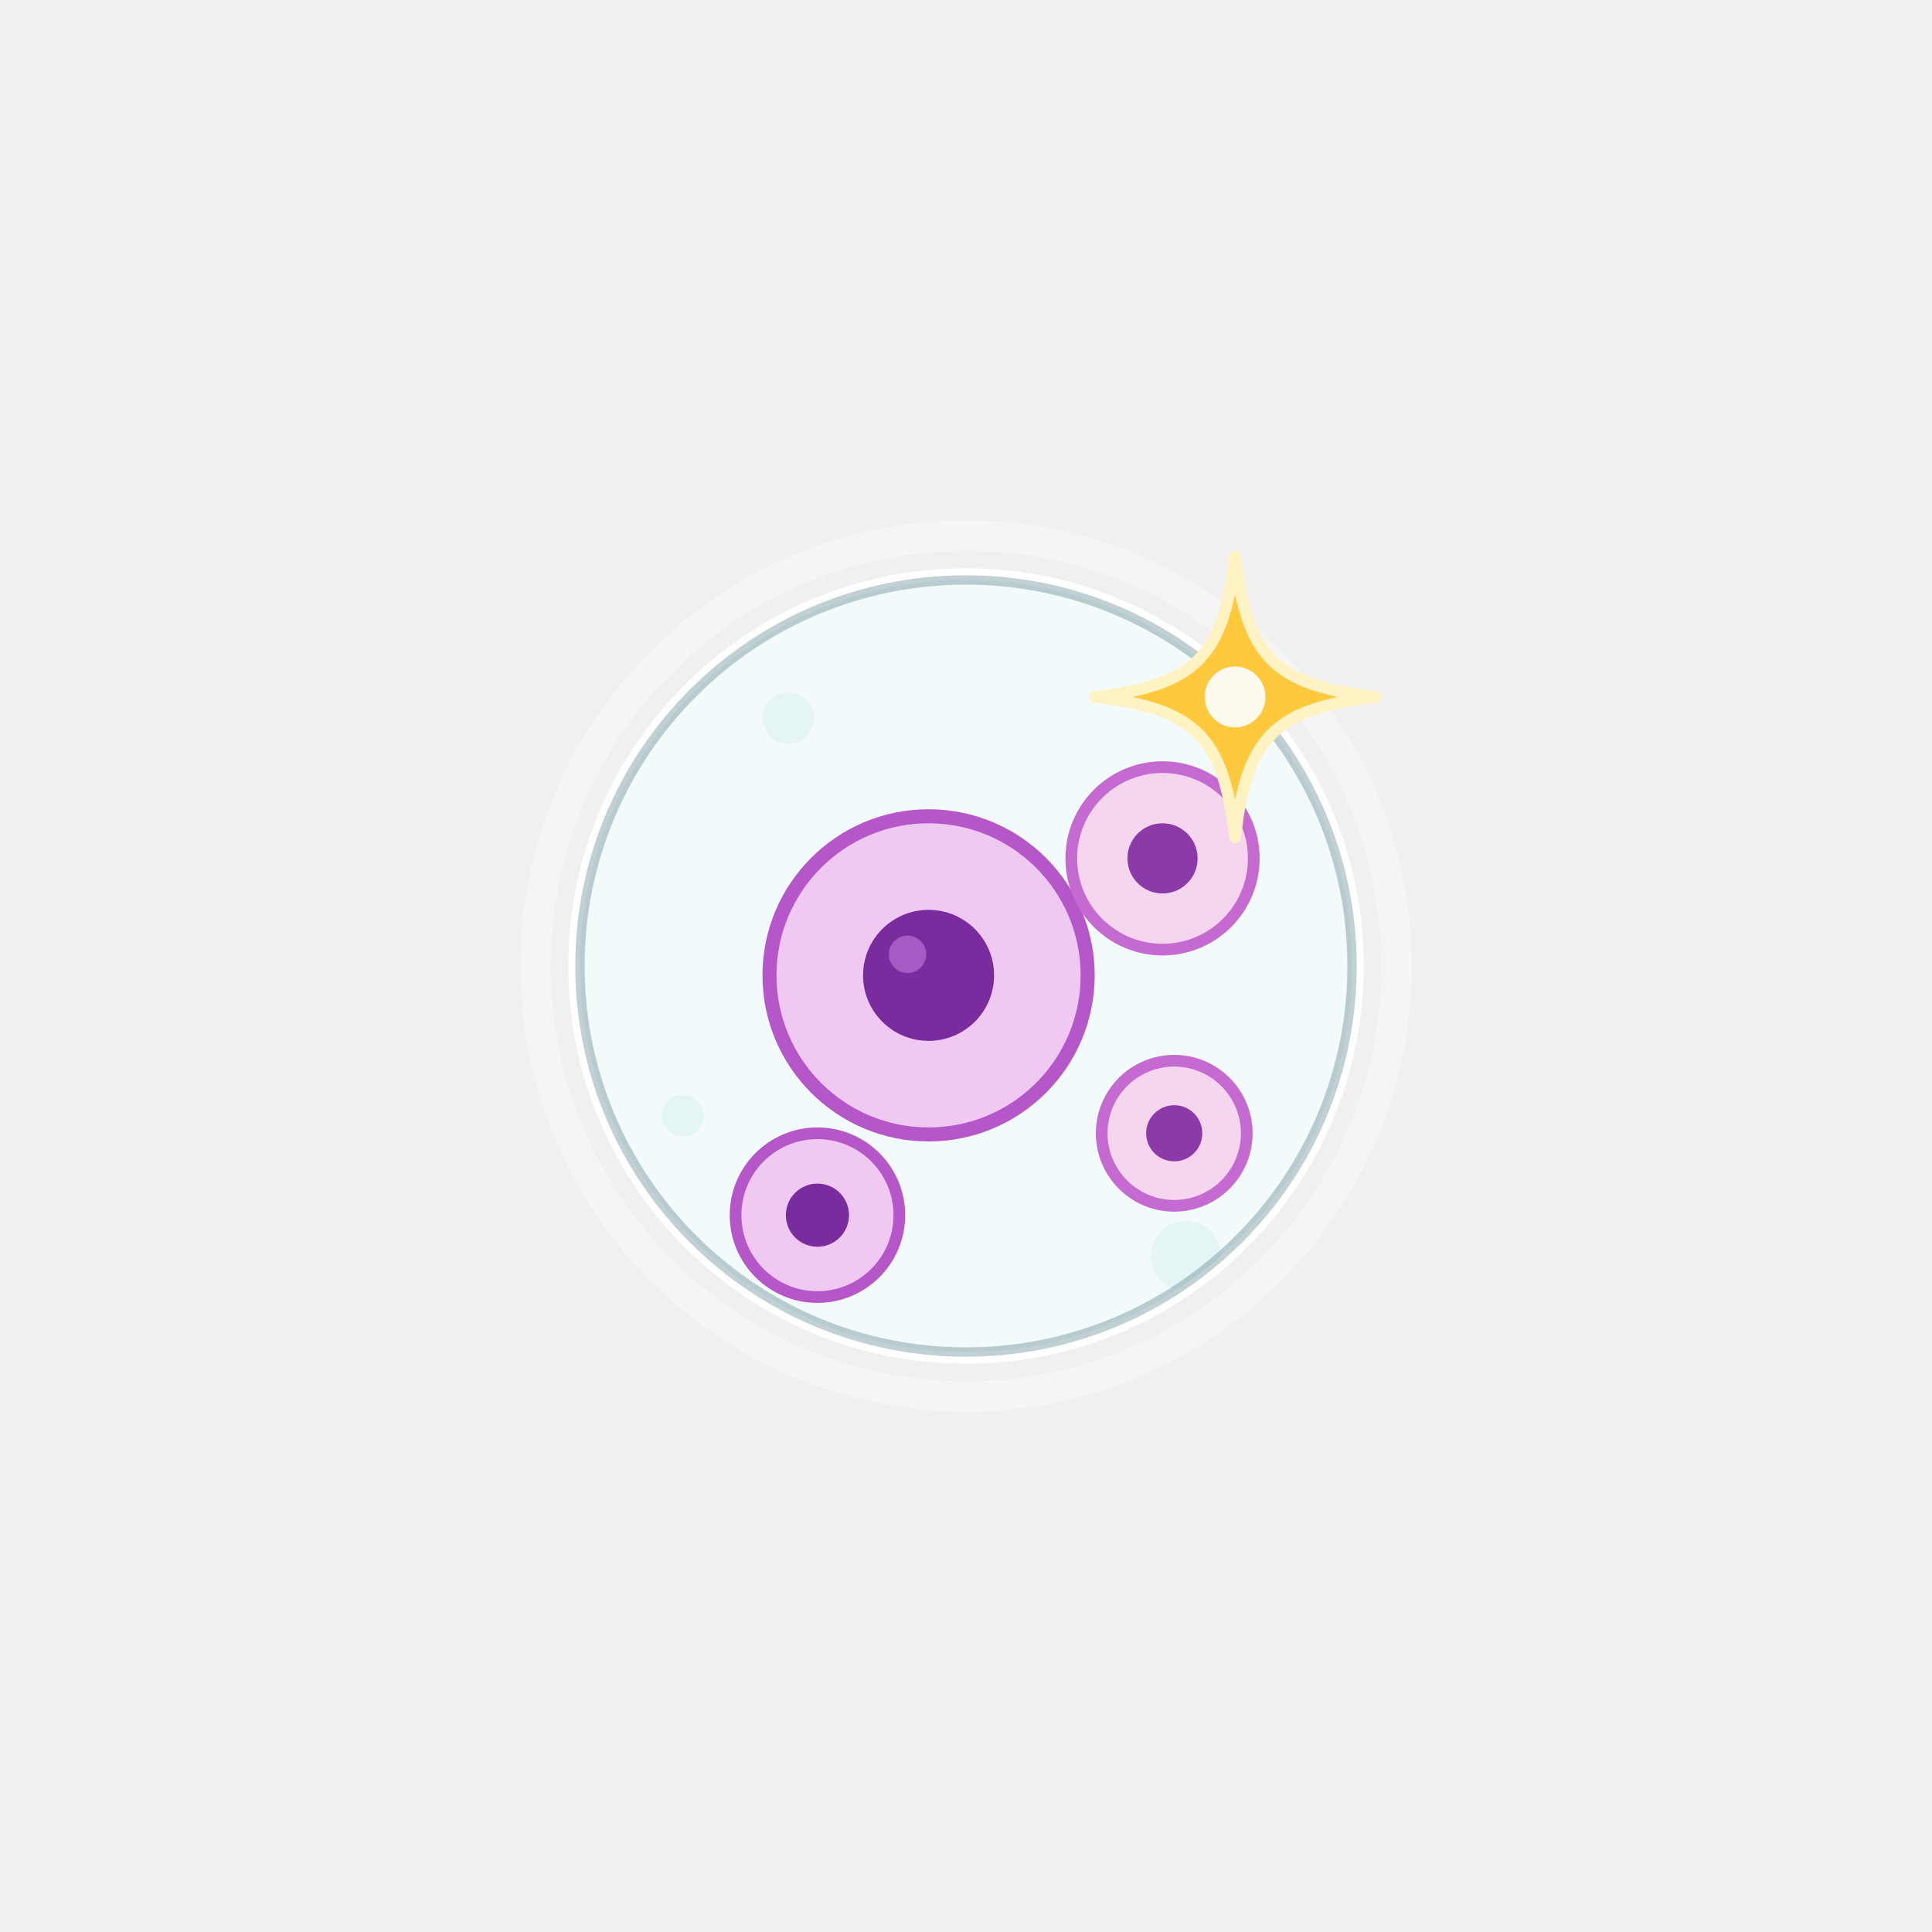
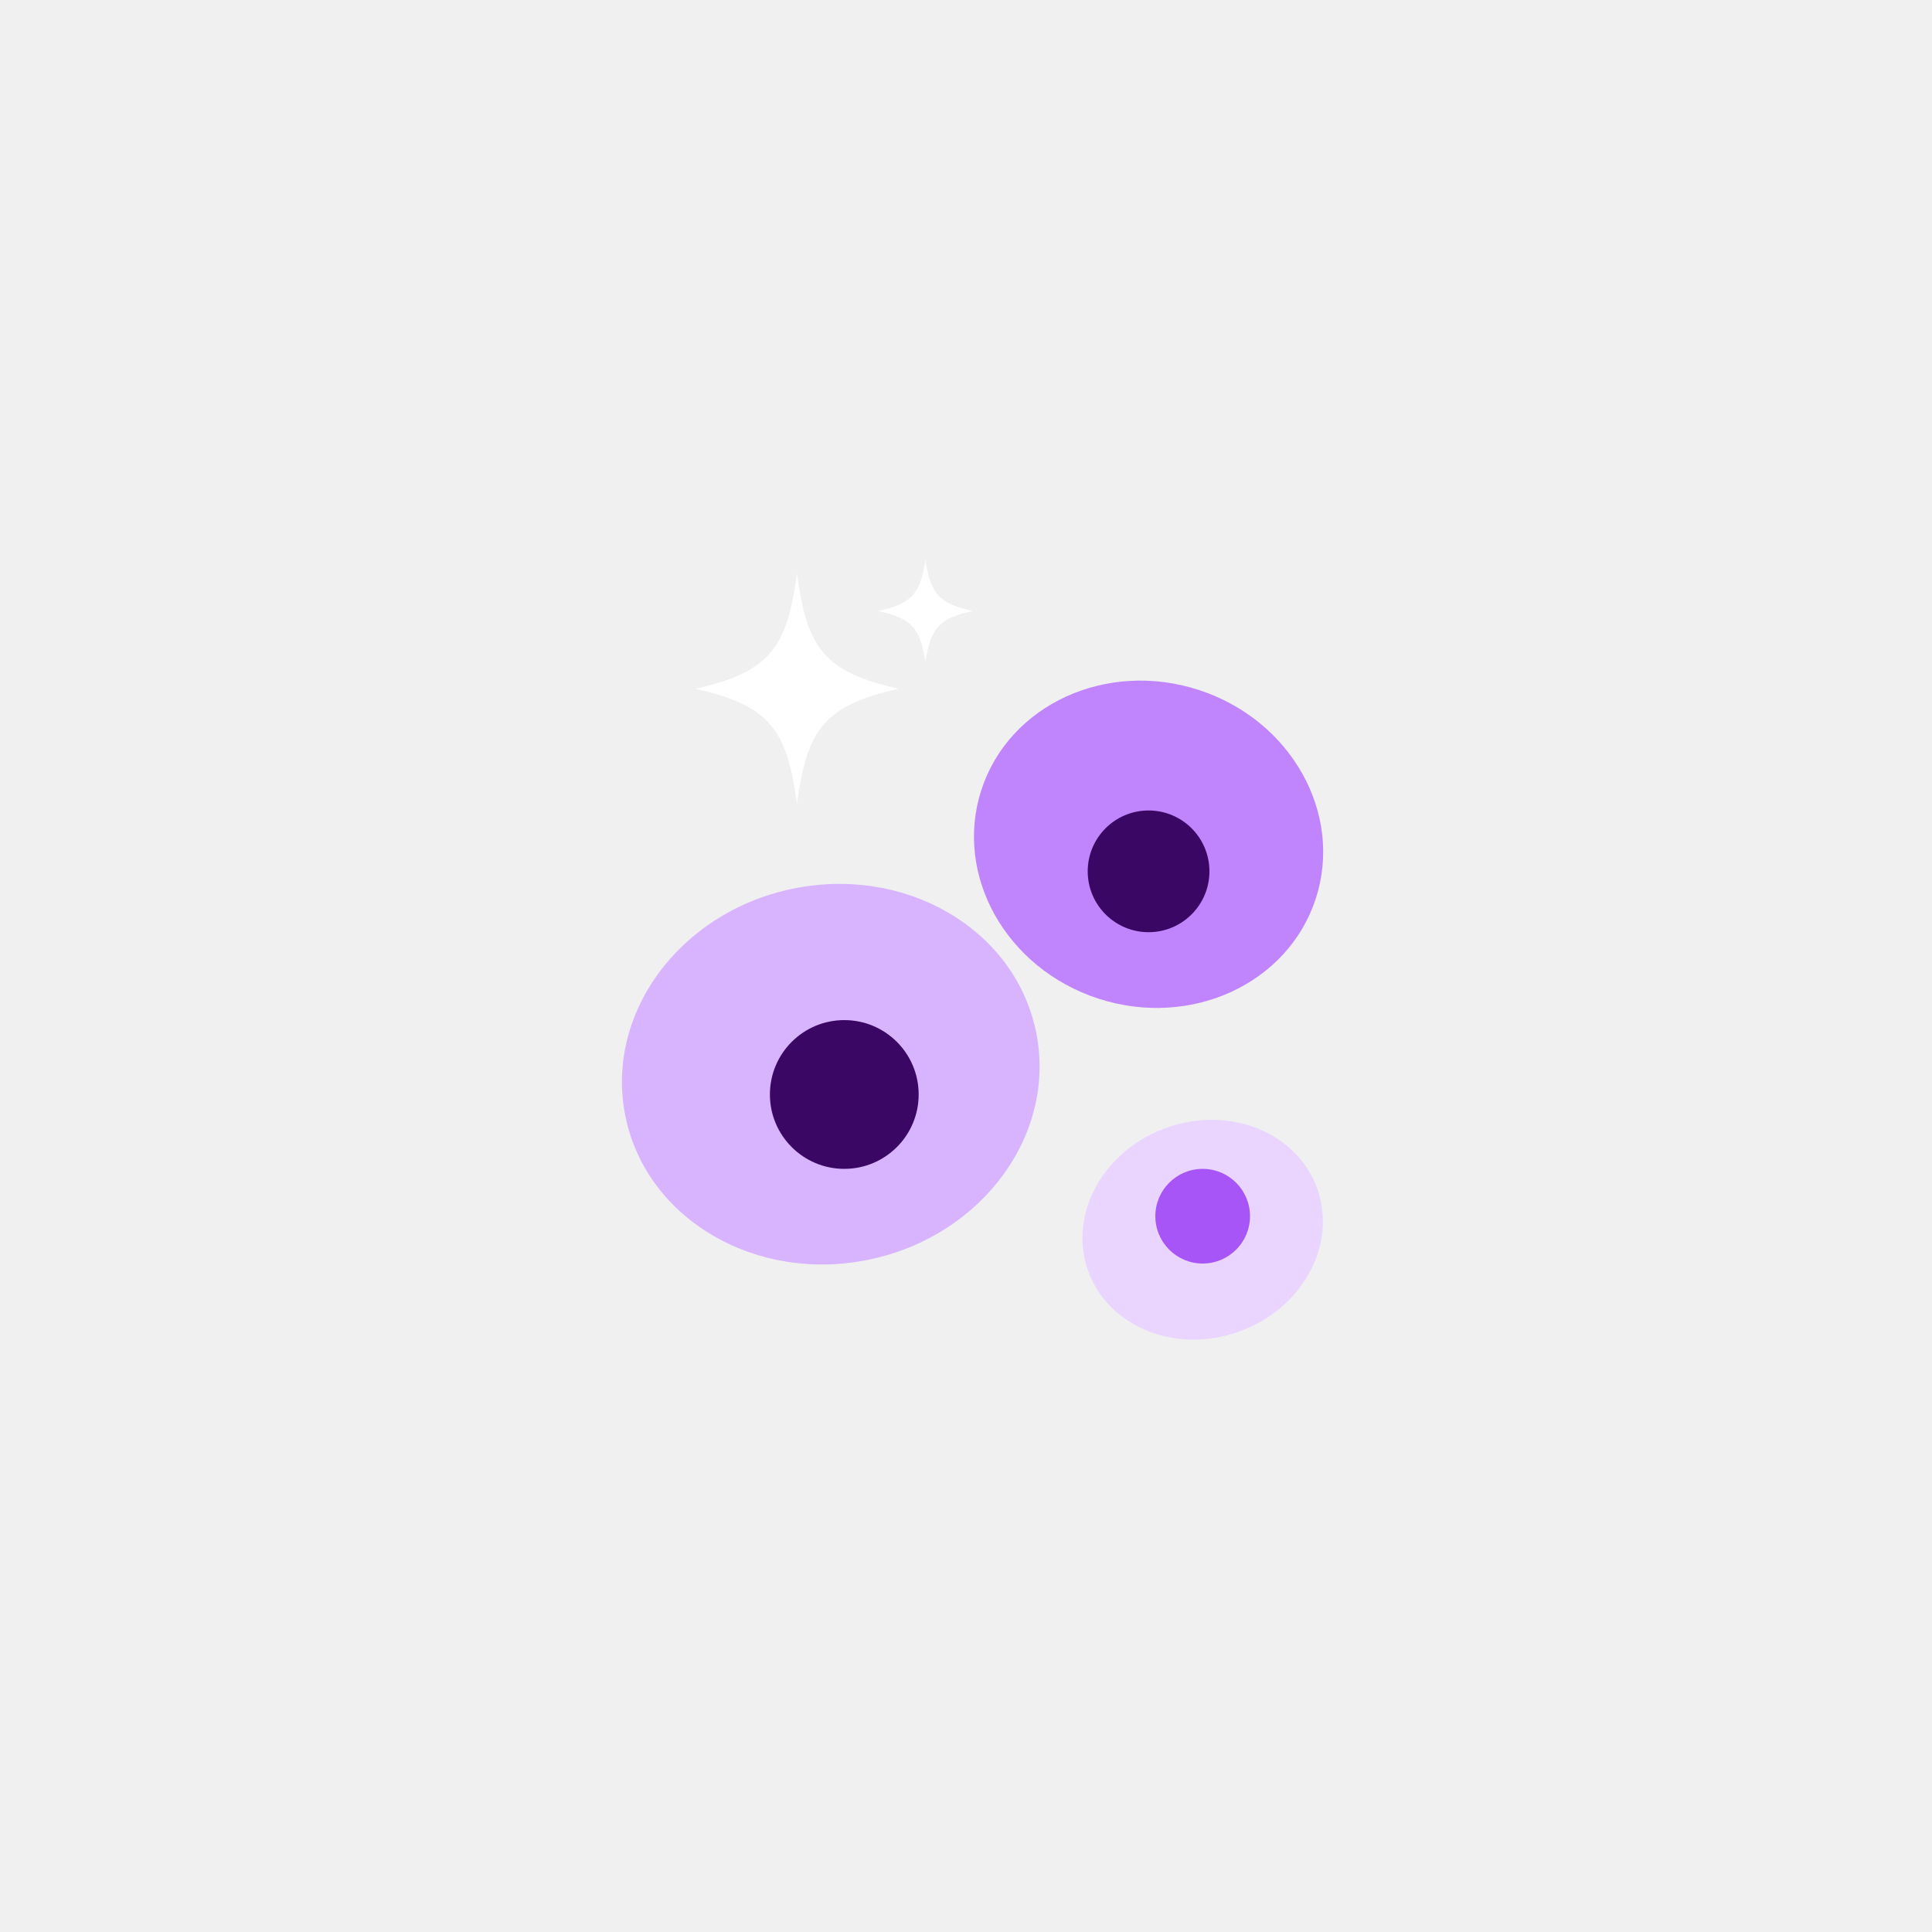
- <svg xmlns="http://www.w3.org/2000/svg" viewBox="0 0 1024 1024" width="1024" height="1024">
-   <g transform="translate(512 512) scale(0.62) translate(-512 -512)">
-     <defs>
-       <clipPath id="lente">
-         <circle cx="512" cy="512" r="330" />
-       </clipPath>
-     </defs>
-     <circle cx="512" cy="512" r="368" fill="none" stroke="#ffffff" stroke-opacity=".35" stroke-width="26" />
-     <circle cx="512" cy="512" r="340" fill="#ffffff" />
-     <g clip-path="url(#lente)">
-       <rect x="150" y="150" width="724" height="724" fill="#f3fafb" />
-       <g opacity=".55">
-         <circle cx="360" cy="300" r="22" fill="#d8eef1" />
-         <circle cx="700" cy="760" r="30" fill="#d8eef1" />
-         <circle cx="270" cy="640" r="18" fill="#d8eef1" />
-       </g>
-       <g>
-         <circle cx="480" cy="520" r="136" fill="#efc9f1" stroke="#b657c9" stroke-width="12" />
-         <circle cx="480" cy="520" r="56" fill="#7a2c9e" />
-         <circle cx="462" cy="502" r="16" fill="#a55ac4" />
-       </g>
-       <g>
-         <circle cx="680" cy="420" r="78" fill="#f6d6ee" stroke="#c46ad0" stroke-width="10" />
-         <circle cx="680" cy="420" r="30" fill="#8c3aa8" />
-       </g>
-       <g>
-         <circle cx="385" cy="725" r="70" fill="#efc9f1" stroke="#b657c9" stroke-width="10" />
-         <circle cx="385" cy="725" r="27" fill="#7a2c9e" />
-       </g>
-       <g>
-         <circle cx="690" cy="655" r="62" fill="#f6d6ee" stroke="#c46ad0" stroke-width="10" />
-         <circle cx="690" cy="655" r="24" fill="#8c3aa8" />
-       </g>
-     </g>
-     <circle cx="512" cy="512" r="330" fill="none" stroke="#0a4553" stroke-opacity=".25" stroke-width="8" />
-     <g transform="translate(742 282)">
-       <path d="M0 -120 C 10 -34 34 -10 120 0 C 34 10 10 34 0 120 C -10 34 -34 10 -120 0 C -34 -10 -10 -34 0 -120 Z" fill="#ffc83d" stroke="#fff3c4" stroke-width="10" stroke-linejoin="round" />
-       <circle r="26" fill="#fffaf0" />
+ <svg xmlns="http://www.w3.org/2000/svg" viewBox="0 0 200 200" width="1024" height="1024">
+   <g transform="translate(100 100) scale(0.7) translate(-90 -96)">
+     <g id="celulas">
+       <ellipse cx="70" cy="112" rx="31" ry="28" fill="#D8B4FE" transform="rotate(-12 70 112)" />
+       <circle cx="72" cy="115" r="11" fill="#3B0764" />
+       <ellipse cx="117" cy="78" rx="26" ry="24" fill="#C084FC" transform="rotate(18 117 78)" />
+       <circle cx="117" cy="82" r="9" fill="#3B0764" />
+       <ellipse cx="125" cy="135" rx="18" ry="16" fill="#E9D5FF" transform="rotate(-20 125 135)" />
+       <circle cx="125" cy="133" r="7" fill="#A855F7" />
+       <path d="M65 38 C66.5 49 69 52.5 80 55 C69 57.5 66.5 61 65 72 C63.5 61 61 57.5 50 55 C61 52.5 63.5 49 65 38Z" fill="#fff" />
+       <path d="M84 36 C84.8 41 86 42.4 91 43.5 C86 44.6 84.8 46 84 51 C83.2 46 82 44.6 77 43.5 C82 42.4 83.2 41 84 36Z" fill="#fff" />
    </g>
  </g>
</svg>
